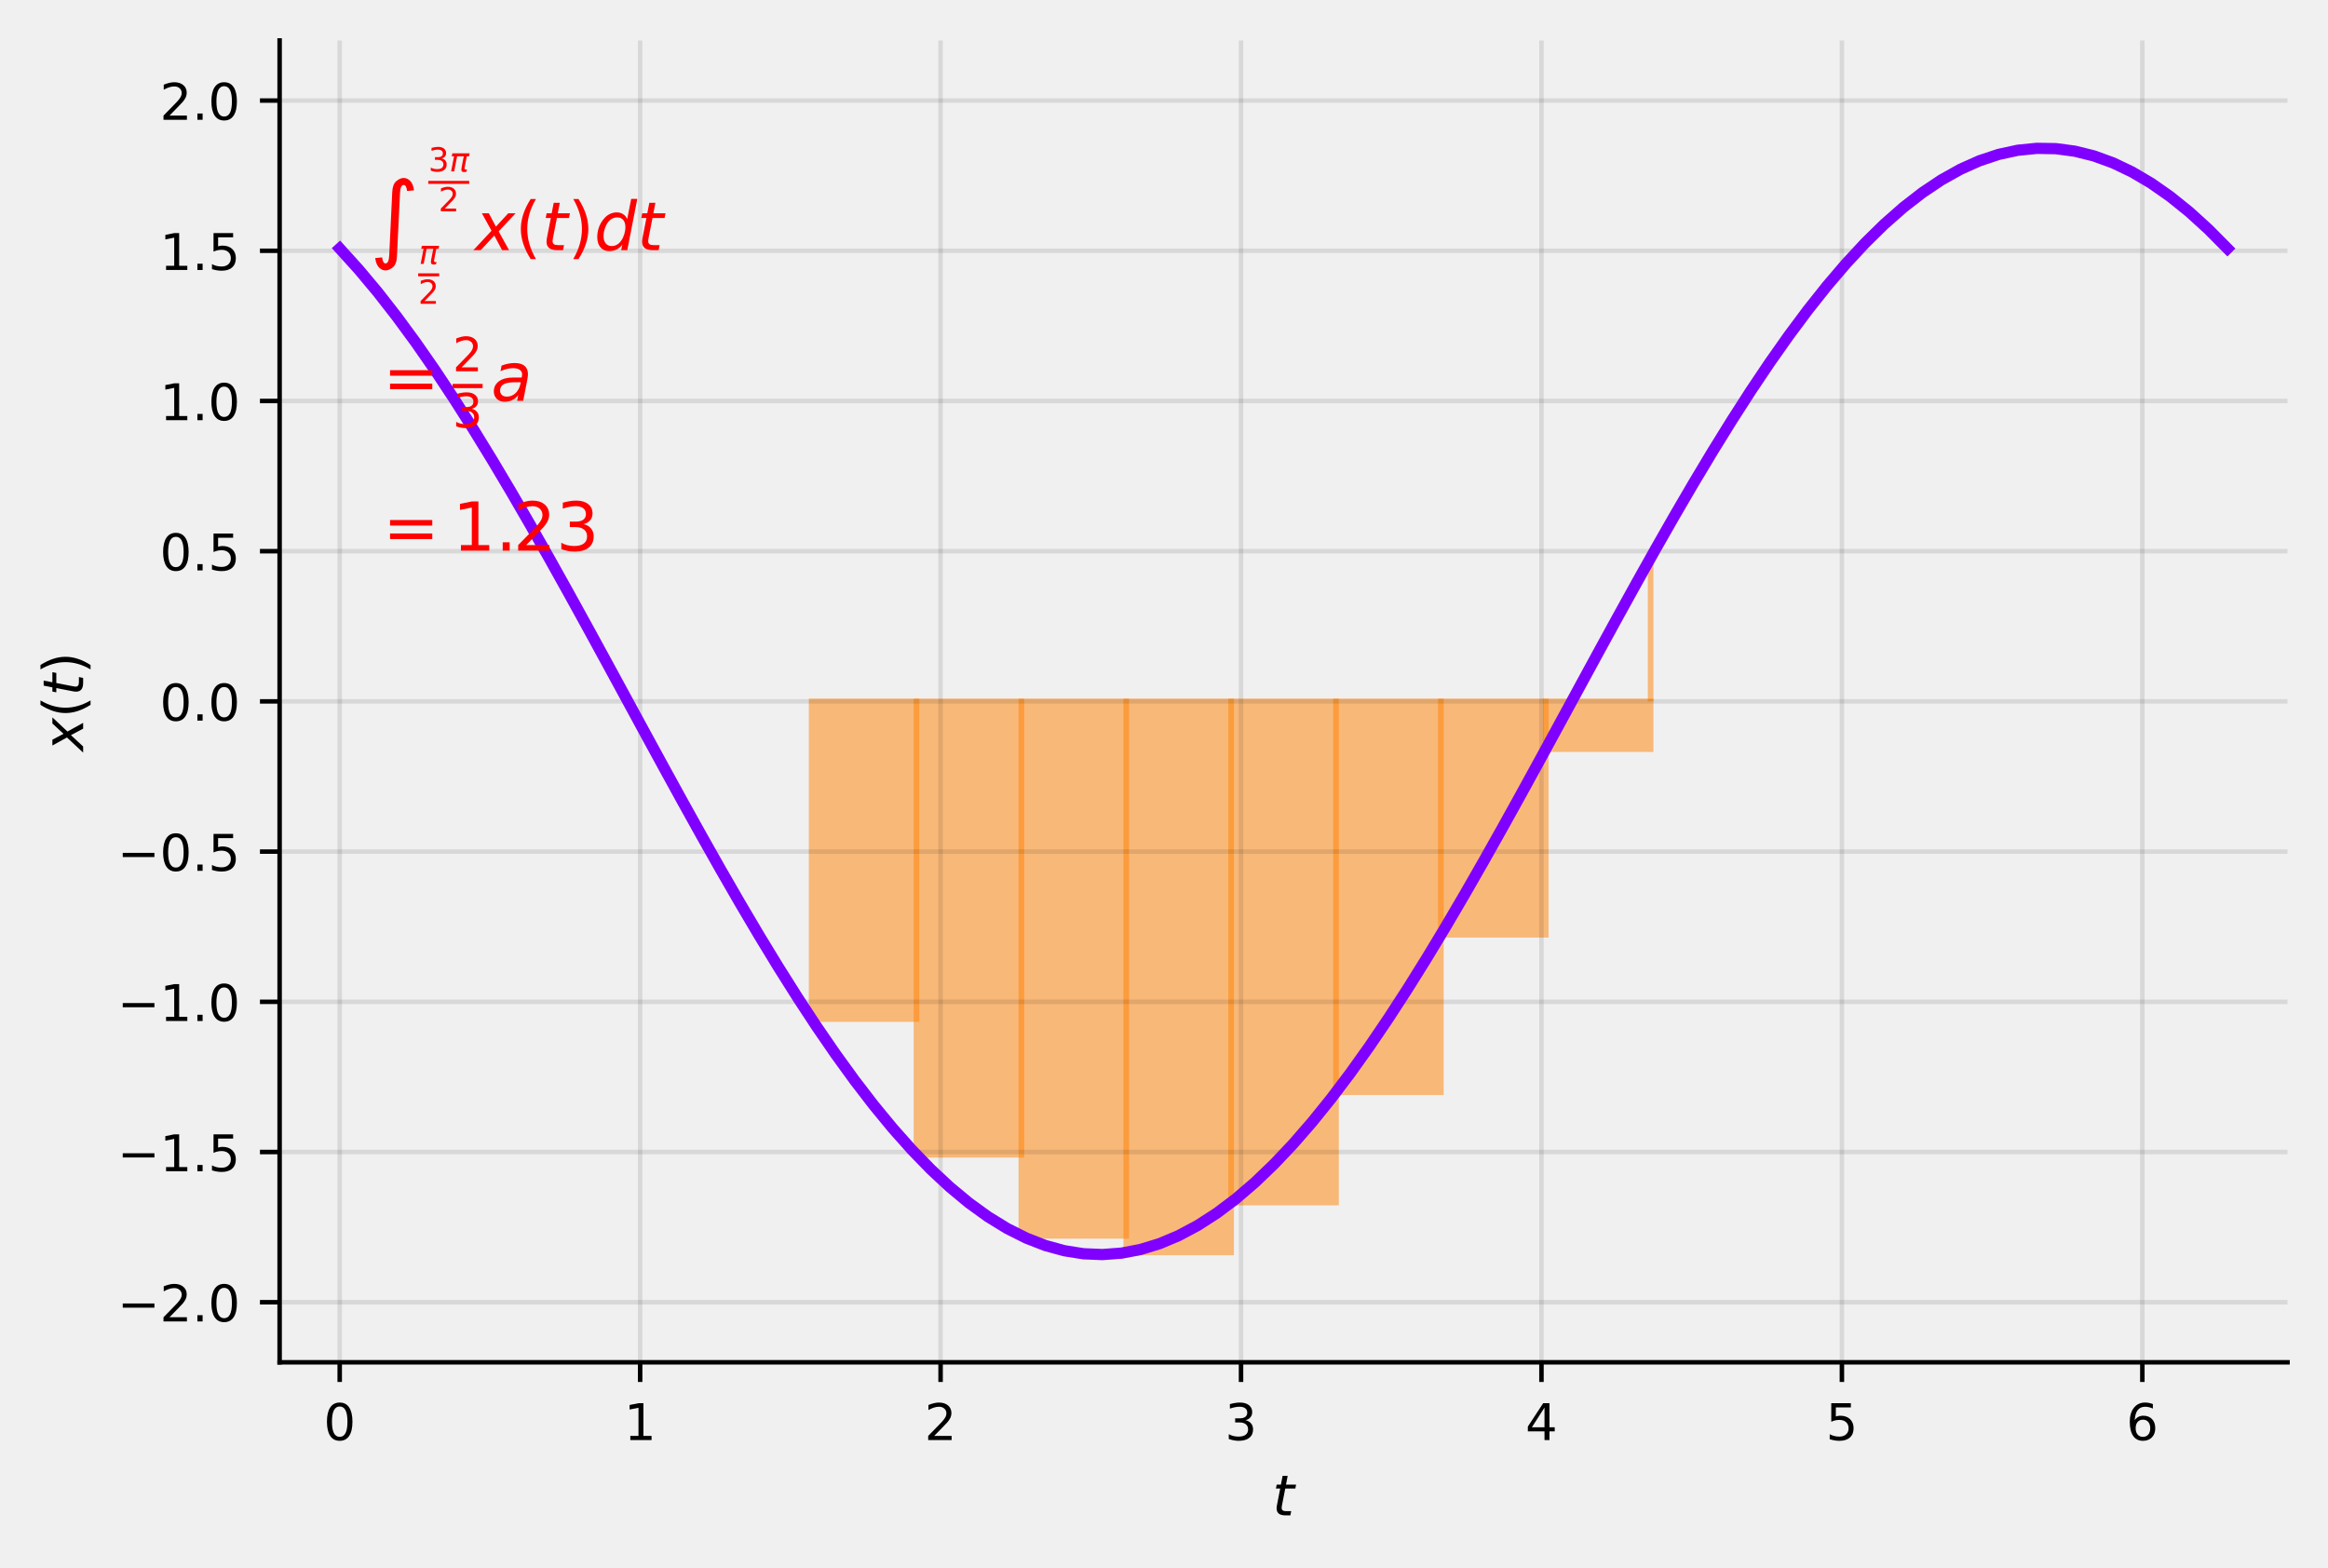
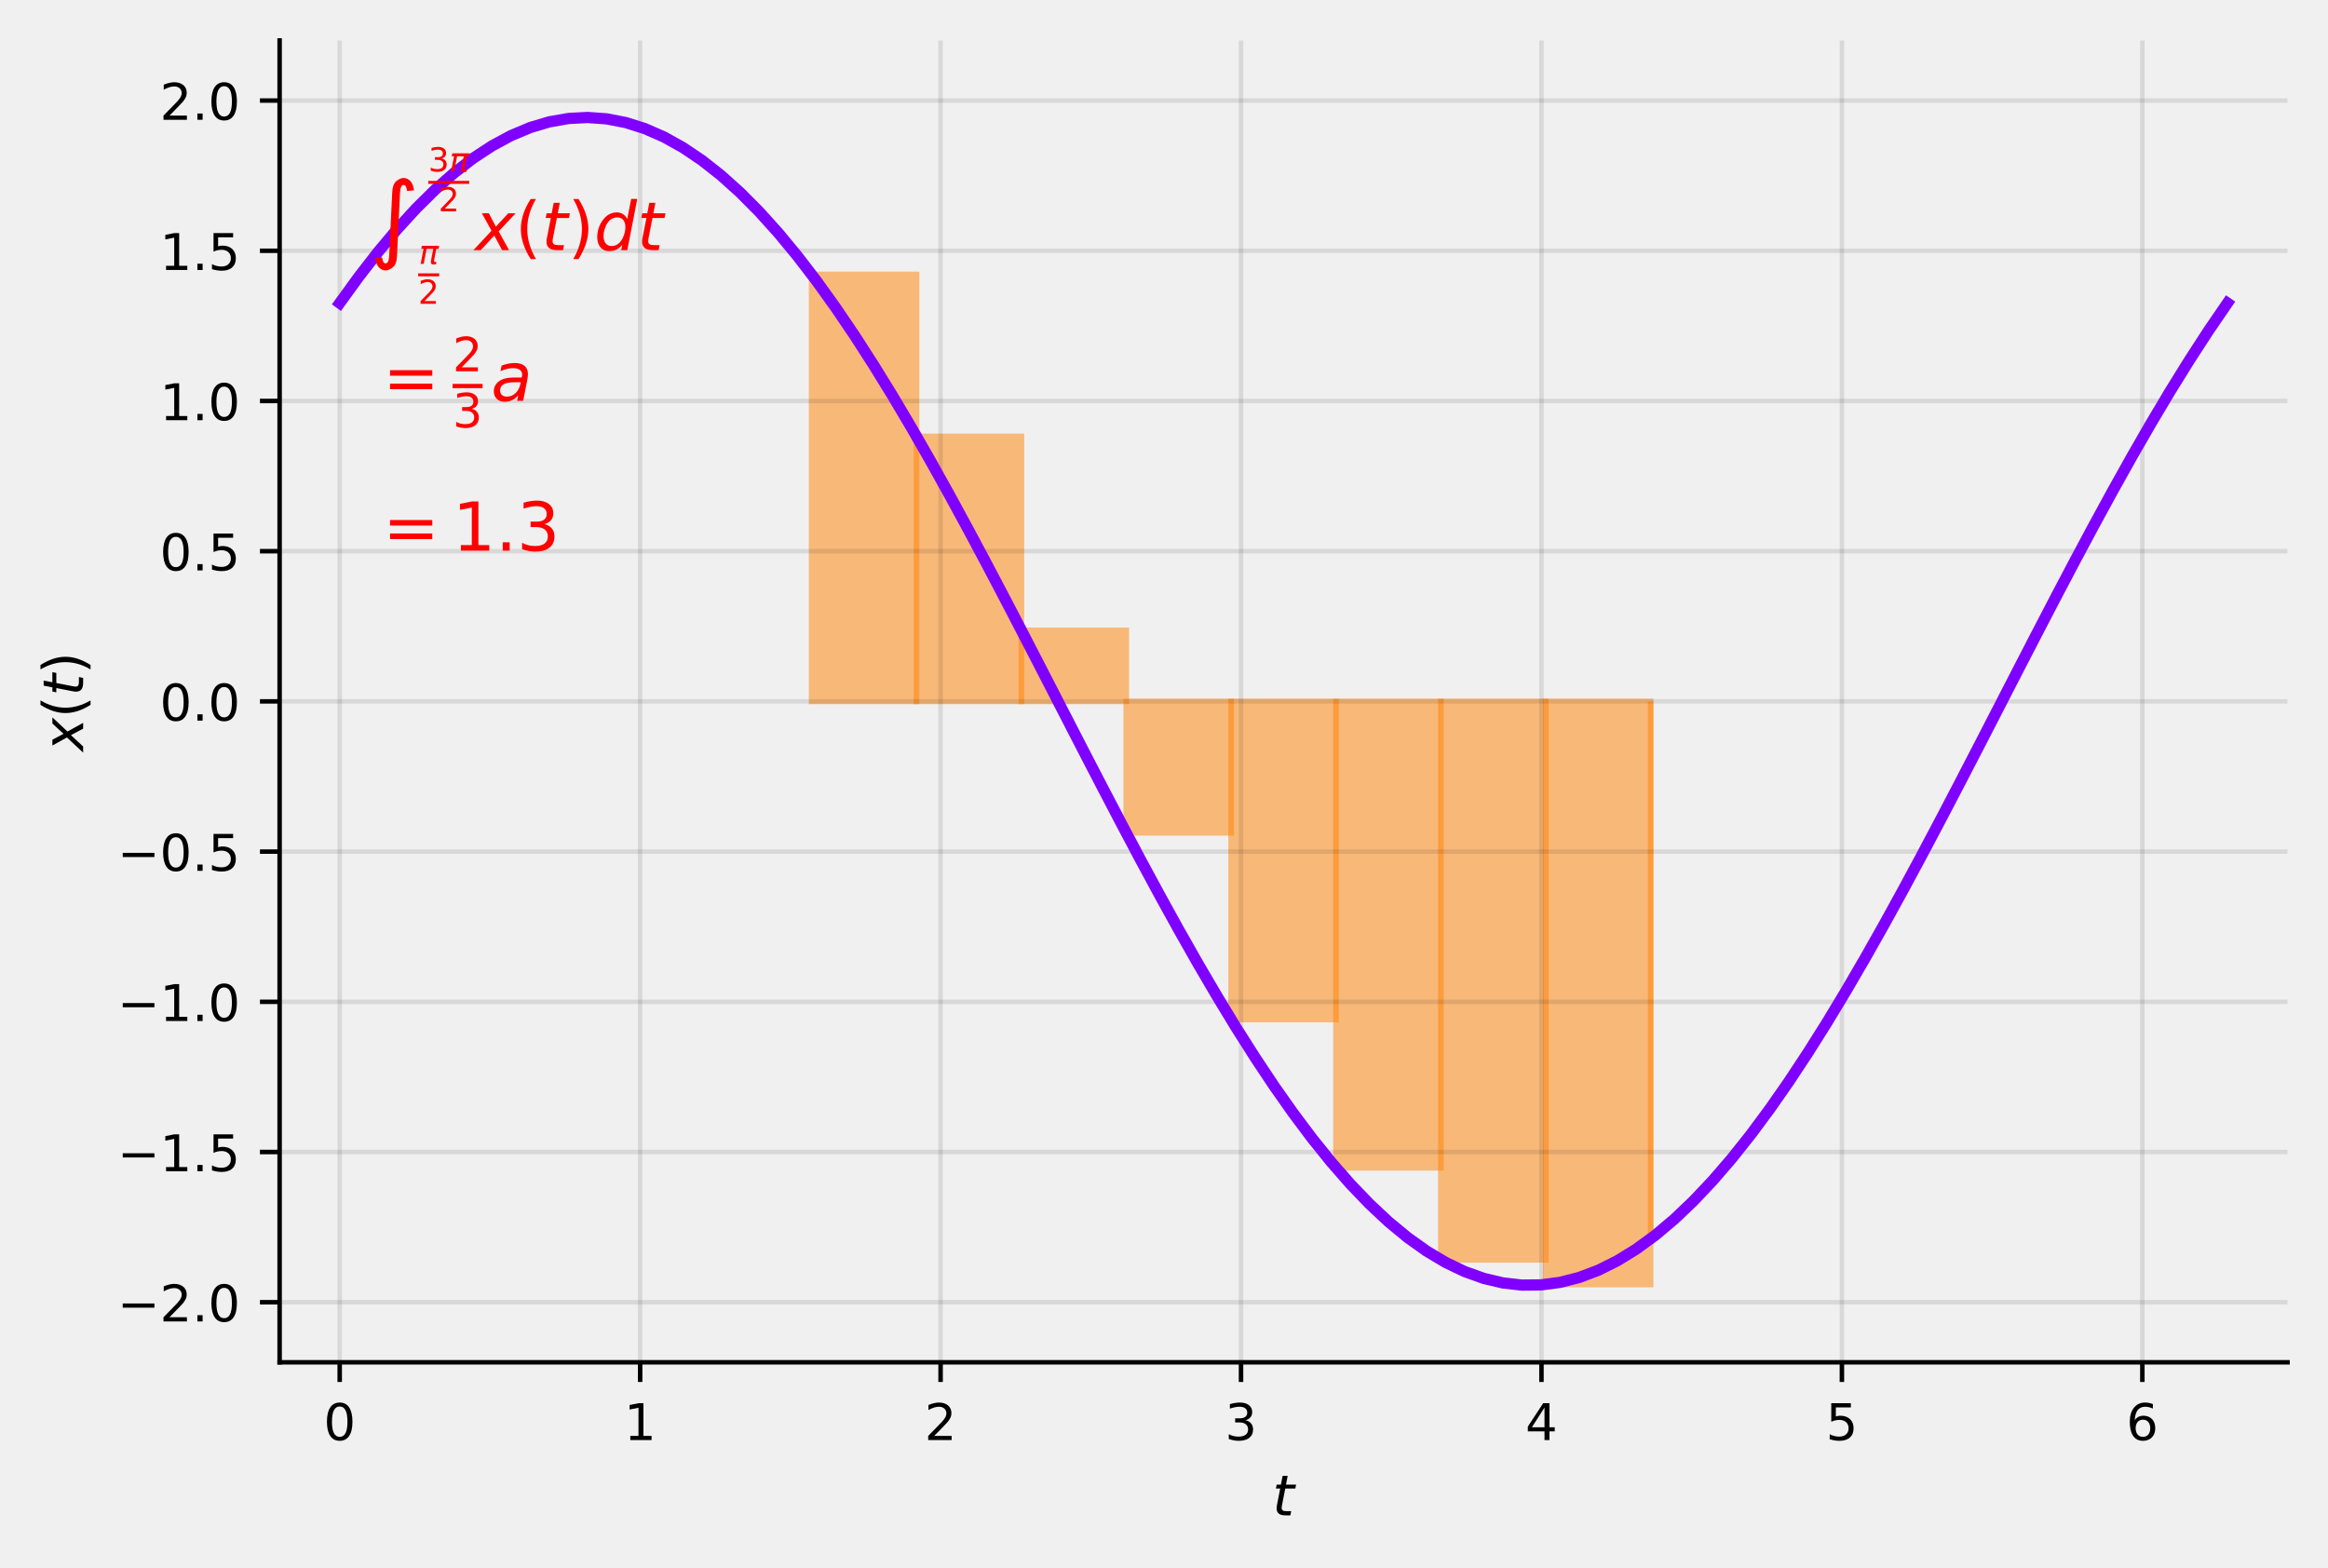
<svg xmlns="http://www.w3.org/2000/svg" xmlns:xlink="http://www.w3.org/1999/xlink" width="414.053pt" height="278.905pt" viewBox="0 0 414.053 278.905" version="1.1">
  <style>
            /* Light mode (default) */
            .c1 { fill: #d62728 !important; stroke: #d62728 !important; }
.c2 { fill: #2ca02c !important; stroke: #2ca02c !important; }
.c3 { fill: #1f77b4 !important; stroke: #1f77b4 !important; }
.c4 { fill: #9467bd !important; stroke: #9467bd !important; }
.c5 { fill: #8c564b !important; stroke: #8c564b !important; }
.c6 { fill: #e377c2 !important; stroke: #e377c2 !important; }
.c7 { fill: #7f7f7f !important; stroke: #7f7f7f !important; }
.c8 { fill: #bcbd22 !important; stroke: #bcbd22 !important; }

            /* Text and graphic elements */
            text, .text {
                fill: #000000 !important;
                stroke: none !important;
            }

            .axis line, .axis path, .tick line, .tick path, path.domain, line.grid {
                stroke: #000000 !important;
            }

            .legend text {
                fill: #000000 !important;
            }

            g.legend &gt; g:first-child &gt; path:first-child {
                fill: rgba(255, 255, 255, 0.8) !important;
                stroke: rgba(0, 0, 0, 0.1) !important;
            }

            [stroke="currentColor"], [stroke="black"] {
                stroke: #000000 !important;
            }

            /* Dark mode via media query */
            @media (prefers-color-scheme: dark) {
                /* Dark theme colors */
                .c1 { fill: #FF4A98 !important; stroke: #FF4A98 !important; }
                .c2 { fill: #0AFAFA !important; stroke: #0AFAFA !important; }
                .c3 { fill: #7F83FF !important; stroke: #7F83FF !important; }
                .c4 { fill: #B4A0FF !important; stroke: #B4A0FF !important; }
                .c5 { fill: #FFB86B !important; stroke: #FFB86B !important; }
                .c6 { fill: #FF79C6 !important; stroke: #FF79C6 !important; }
                .c7 { fill: #CCCCCC !important; stroke: #CCCCCC !important; }
                .c8 { fill: #E6DB74 !important; stroke: #E6DB74 !important; }

                /* Dark theme text and graphics */
                text, .text {
                    fill: #FFFFFF !important;
                    stroke: none !important;
                }

                .axis line, .axis path, .tick line, .tick path, path.domain, line.grid {
                    stroke: #FFFFFF !important;
                }

                .grid line {
                    stroke: rgba(255, 255, 255, 0.2) !important;
                }

                .legend text {
                    fill: #FFFFFF !important;
                }

                g.legend &gt; g:first-child &gt; path:first-child {
                    fill: rgba(26, 26, 26, 0.8) !important;
                    stroke: rgba(255, 255, 255, 0.1) !important;
                }

                [stroke="currentColor"], [stroke="black"] {
                    stroke: #FFFFFF !important;
                }
            }
        </style>
  <defs>
    <style type="text/css">*{stroke-linejoin: round; stroke-linecap: butt}</style>
  </defs>
  <g id="figure_1">
    <g class="patch">
      <path d="M 0 278.905  L 414.053 278.905  L 414.053 0  L 0 0  L 0 278.905  z " style="fill: none" />
    </g>
    <g id="axes_1">
      <g class="patch">
        <path d="M 49.733 242.317  L 406.853 242.317  L 406.853 7.2  L 49.733 7.2  L 49.733 242.317  z " style="fill: none" />
      </g>
      <g class="patch">
-         <path d="M 144.356 124.758  L 163.009 124.758  L 163.009 181.263  L 144.356 181.263  z " clip-path="url(#p586ff38460)" style="fill: #ff8000; opacity: 0.5; stroke: #ff8000; stroke-linejoin: miter" />
-       </g>
-       <g class="patch">
-         <path d="M 163.009 124.758  L 181.661 124.758  L 181.661 205.407  L 163.009 205.407  z " clip-path="url(#p586ff38460)" style="fill: #ff8000; opacity: 0.5; stroke: #ff8000; stroke-linejoin: miter" />
-       </g>
-       <g class="patch">
-         <path d="M 181.661 124.758  L 200.314 124.758  L 200.314 219.823  L 181.661 219.823  z " clip-path="url(#p586ff38460)" style="fill: #ff8000; opacity: 0.5; stroke: #ff8000; stroke-linejoin: miter" />
-       </g>
-       <g class="patch">
-         <path d="M 200.314 124.758  L 218.966 124.758  L 218.966 222.774  L 200.314 222.774  z " clip-path="url(#p586ff38460)" style="fill: #ff8000; opacity: 0.5; stroke: #ff8000; stroke-linejoin: miter" />
-       </g>
-       <g class="patch">
-         <path d="M 218.966 124.758  L 237.619 124.758  L 237.619 213.902  L 218.966 213.902  z " clip-path="url(#p586ff38460)" style="fill: #ff8000; opacity: 0.5; stroke: #ff8000; stroke-linejoin: miter" />
-       </g>
-       <g class="patch">
-         <path d="M 237.619 124.758  L 256.271 124.758  L 256.271 194.278  L 237.619 194.278  z " clip-path="url(#p586ff38460)" style="fill: #ff8000; opacity: 0.5; stroke: #ff8000; stroke-linejoin: miter" />
-       </g>
-       <g class="patch">
-         <path d="M 256.271 124.758  L 274.924 124.758  L 274.924 166.269  L 256.271 166.269  z " clip-path="url(#p586ff38460)" style="fill: #ff8000; opacity: 0.5; stroke: #ff8000; stroke-linejoin: miter" />
-       </g>
-       <g class="patch">
-         <path d="M 274.924 124.758  L 293.577 124.758  L 293.577 133.253  L 274.924 133.253  z " clip-path="url(#p586ff38460)" style="fill: #ff8000; opacity: 0.5; stroke: #ff8000; stroke-linejoin: miter" />
-       </g>
-       <g class="patch">
-         <path d="M 293.577 124.758  L 293.577 124.758  L 293.577 99.213  L 293.577 99.213  z " clip-path="url(#p586ff38460)" style="fill: #ff8000; opacity: 0.5; stroke: #ff8000; stroke-linejoin: miter" />
+         <path d="M 144.356 124.758  L 163.009 124.758  L 163.009 48.812  L 144.356 48.812  z " clip-path="url(#pfa8f7ab952)" style="fill: #ff8000; opacity: 0.5; stroke: #ff8000; stroke-linejoin: miter" />
+       </g>
+       <g class="patch">
+         <path d="M 163.009 124.758  L 181.661 124.758  L 181.661 77.624  L 163.009 77.624  z " clip-path="url(#pfa8f7ab952)" style="fill: #ff8000; opacity: 0.5; stroke: #ff8000; stroke-linejoin: miter" />
+       </g>
+       <g class="patch">
+         <path d="M 181.661 124.758  L 200.314 124.758  L 200.314 112.12  L 181.661 112.12  z " clip-path="url(#pfa8f7ab952)" style="fill: #ff8000; opacity: 0.5; stroke: #ff8000; stroke-linejoin: miter" />
+       </g>
+       <g class="patch">
+         <path d="M 200.314 124.758  L 218.966 124.758  L 218.966 148.141  L 200.314 148.141  z " clip-path="url(#pfa8f7ab952)" style="fill: #ff8000; opacity: 0.5; stroke: #ff8000; stroke-linejoin: miter" />
+       </g>
+       <g class="patch">
+         <path d="M 218.966 124.758  L 237.619 124.758  L 237.619 181.342  L 218.966 181.342  z " clip-path="url(#pfa8f7ab952)" style="fill: #ff8000; opacity: 0.5; stroke: #ff8000; stroke-linejoin: miter" />
+       </g>
+       <g class="patch">
+         <path d="M 237.619 124.758  L 256.271 124.758  L 256.271 207.717  L 237.619 207.717  z " clip-path="url(#pfa8f7ab952)" style="fill: #ff8000; opacity: 0.5; stroke: #ff8000; stroke-linejoin: miter" />
+       </g>
+       <g class="patch">
+         <path d="M 256.271 124.758  L 274.924 124.758  L 274.924 224.087  L 256.271 224.087  z " clip-path="url(#pfa8f7ab952)" style="fill: #ff8000; opacity: 0.5; stroke: #ff8000; stroke-linejoin: miter" />
+       </g>
+       <g class="patch">
+         <path d="M 274.924 124.758  L 293.577 124.758  L 293.577 228.476  L 274.924 228.476  z " clip-path="url(#pfa8f7ab952)" style="fill: #ff8000; opacity: 0.5; stroke: #ff8000; stroke-linejoin: miter" />
+       </g>
+       <g class="patch">
+         <path d="M 293.577 124.758  L 293.577 124.758  L 293.577 220.356  L 293.577 220.356  z " clip-path="url(#pfa8f7ab952)" style="fill: #ff8000; opacity: 0.5; stroke: #ff8000; stroke-linejoin: miter" />
      </g>
      <g class="axis">
        <g class="tick xtick">
          <g id="line2d_1">
-             <path d="M 60.42 242.317  L 60.42 7.2  " clip-path="url(#p586ff38460)" style="fill: none; stroke: #b0b0b0; stroke-opacity: 0.1; stroke-width: 0.8; stroke-linecap: square" />
+             <path d="M 60.42 242.317  L 60.42 7.2  " clip-path="url(#pfa8f7ab952)" style="fill: none; stroke: #b0b0b0; stroke-opacity: 0.1; stroke-width: 0.8; stroke-linecap: square" />
          </g>
          <g id="line2d_2">
            <defs>
-               <path id="m3ac1d36197" d="M 0 0  L 0 3.5  " style="stroke: currentColor; stroke-width: 0.8" />
+               <path id="m400965055c" d="M 0 0  L 0 3.5  " style="stroke: currentColor; stroke-width: 0.8" />
            </defs>
            <g>
-               <use xlink:href="#m3ac1d36197" x="60.42" y="242.317" style="stroke: currentColor; stroke-width: 0.8" />
+               <use xlink:href="#m400965055c" x="60.42" y="242.317" style="stroke: currentColor; stroke-width: 0.8" />
            </g>
          </g>
          <g id="text_1" class="text">
            <g transform="translate(57.55665 256.1552) scale(0.09 -0.09)">
              <defs>
                <path id="DejaVuSans-30" d="M 2034 4250  Q 1547 4250 1301 3770  Q 1056 3291 1056 2328  Q 1056 1369 1301 889  Q 1547 409 2034 409  Q 2525 409 2770 889  Q 3016 1369 3016 2328  Q 3016 3291 2770 3770  Q 2525 4250 2034 4250  z M 2034 4750  Q 2819 4750 3233 4129  Q 3647 3509 3647 2328  Q 3647 1150 3233 529  Q 2819 -91 2034 -91  Q 1250 -91 836 529  Q 422 1150 422 2328  Q 422 3509 836 4129  Q 1250 4750 2034 4750  z " transform="scale(0.015625)" />
              </defs>
              <use xlink:href="#DejaVuSans-30" />
            </g>
          </g>
        </g>
        <g class="tick xtick">
          <g id="line2d_3">
-             <path d="M 113.855 242.317  L 113.855 7.2  " clip-path="url(#p586ff38460)" style="fill: none; stroke: #b0b0b0; stroke-opacity: 0.1; stroke-width: 0.8; stroke-linecap: square" />
+             <path d="M 113.855 242.317  L 113.855 7.2  " clip-path="url(#pfa8f7ab952)" style="fill: none; stroke: #b0b0b0; stroke-opacity: 0.1; stroke-width: 0.8; stroke-linecap: square" />
          </g>
          <g id="line2d_4">
            <g>
-               <use xlink:href="#m3ac1d36197" x="113.855" y="242.317" style="stroke: currentColor; stroke-width: 0.8" />
+               <use xlink:href="#m400965055c" x="113.855" y="242.317" style="stroke: currentColor; stroke-width: 0.8" />
            </g>
          </g>
          <g id="text_2" class="text">
            <g transform="translate(110.9922 256.1552) scale(0.09 -0.09)">
              <defs>
                <path id="DejaVuSans-31" d="M 794 531  L 1825 531  L 1825 4091  L 703 3866  L 703 4441  L 1819 4666  L 2450 4666  L 2450 531  L 3481 531  L 3481 0  L 794 0  L 794 531  z " transform="scale(0.015625)" />
              </defs>
              <use xlink:href="#DejaVuSans-31" />
            </g>
          </g>
        </g>
        <g class="tick xtick">
          <g id="line2d_5">
-             <path d="M 167.291 242.317  L 167.291 7.2  " clip-path="url(#p586ff38460)" style="fill: none; stroke: #b0b0b0; stroke-opacity: 0.1; stroke-width: 0.8; stroke-linecap: square" />
+             <path d="M 167.291 242.317  L 167.291 7.2  " clip-path="url(#pfa8f7ab952)" style="fill: none; stroke: #b0b0b0; stroke-opacity: 0.1; stroke-width: 0.8; stroke-linecap: square" />
          </g>
          <g id="line2d_6">
            <g>
-               <use xlink:href="#m3ac1d36197" x="167.291" y="242.317" style="stroke: currentColor; stroke-width: 0.8" />
+               <use xlink:href="#m400965055c" x="167.291" y="242.317" style="stroke: currentColor; stroke-width: 0.8" />
            </g>
          </g>
          <g id="text_3" class="text">
            <g transform="translate(164.4278 256.1552) scale(0.09 -0.09)">
              <defs>
                <path id="DejaVuSans-32" d="M 1228 531  L 3431 531  L 3431 0  L 469 0  L 469 531  Q 828 903 1448 1529  Q 2069 2156 2228 2338  Q 2531 2678 2651 2914  Q 2772 3150 2772 3378  Q 2772 3750 2511 3984  Q 2250 4219 1831 4219  Q 1534 4219 1204 4116  Q 875 4013 500 3803  L 500 4441  Q 881 4594 1212 4672  Q 1544 4750 1819 4750  Q 2544 4750 2975 4387  Q 3406 4025 3406 3419  Q 3406 3131 3298 2873  Q 3191 2616 2906 2266  Q 2828 2175 2409 1742  Q 1991 1309 1228 531  z " transform="scale(0.015625)" />
              </defs>
              <use xlink:href="#DejaVuSans-32" />
            </g>
          </g>
        </g>
        <g class="tick xtick">
          <g id="line2d_7">
-             <path d="M 220.727 242.317  L 220.727 7.2  " clip-path="url(#p586ff38460)" style="fill: none; stroke: #b0b0b0; stroke-opacity: 0.1; stroke-width: 0.8; stroke-linecap: square" />
+             <path d="M 220.727 242.317  L 220.727 7.2  " clip-path="url(#pfa8f7ab952)" style="fill: none; stroke: #b0b0b0; stroke-opacity: 0.1; stroke-width: 0.8; stroke-linecap: square" />
          </g>
          <g id="line2d_8">
            <g>
-               <use xlink:href="#m3ac1d36197" x="220.727" y="242.317" style="stroke: currentColor; stroke-width: 0.8" />
+               <use xlink:href="#m400965055c" x="220.727" y="242.317" style="stroke: currentColor; stroke-width: 0.8" />
            </g>
          </g>
          <g id="text_4" class="text">
            <g transform="translate(217.8634 256.1552) scale(0.09 -0.09)">
              <defs>
                <path id="DejaVuSans-33" d="M 2597 2516  Q 3050 2419 3304 2112  Q 3559 1806 3559 1356  Q 3559 666 3084 287  Q 2609 -91 1734 -91  Q 1441 -91 1130 -33  Q 819 25 488 141  L 488 750  Q 750 597 1062 519  Q 1375 441 1716 441  Q 2309 441 2620 675  Q 2931 909 2931 1356  Q 2931 1769 2642 2001  Q 2353 2234 1838 2234  L 1294 2234  L 1294 2753  L 1863 2753  Q 2328 2753 2575 2939  Q 2822 3125 2822 3475  Q 2822 3834 2567 4026  Q 2313 4219 1838 4219  Q 1578 4219 1281 4162  Q 984 4106 628 3988  L 628 4550  Q 988 4650 1302 4700  Q 1616 4750 1894 4750  Q 2613 4750 3031 4423  Q 3450 4097 3450 3541  Q 3450 3153 3228 2886  Q 3006 2619 2597 2516  z " transform="scale(0.015625)" />
              </defs>
              <use xlink:href="#DejaVuSans-33" />
            </g>
          </g>
        </g>
        <g class="tick xtick">
          <g id="line2d_9">
-             <path d="M 274.162 242.317  L 274.162 7.2  " clip-path="url(#p586ff38460)" style="fill: none; stroke: #b0b0b0; stroke-opacity: 0.1; stroke-width: 0.8; stroke-linecap: square" />
+             <path d="M 274.162 242.317  L 274.162 7.2  " clip-path="url(#pfa8f7ab952)" style="fill: none; stroke: #b0b0b0; stroke-opacity: 0.1; stroke-width: 0.8; stroke-linecap: square" />
          </g>
          <g id="line2d_10">
            <g>
-               <use xlink:href="#m3ac1d36197" x="274.162" y="242.317" style="stroke: currentColor; stroke-width: 0.8" />
+               <use xlink:href="#m400965055c" x="274.162" y="242.317" style="stroke: currentColor; stroke-width: 0.8" />
            </g>
          </g>
          <g id="text_5" class="text">
            <g transform="translate(271.299 256.1552) scale(0.09 -0.09)">
              <defs>
                <path id="DejaVuSans-34" d="M 2419 4116  L 825 1625  L 2419 1625  L 2419 4116  z M 2253 4666  L 3047 4666  L 3047 1625  L 3713 1625  L 3713 1100  L 3047 1100  L 3047 0  L 2419 0  L 2419 1100  L 313 1100  L 313 1709  L 2253 4666  z " transform="scale(0.015625)" />
              </defs>
              <use xlink:href="#DejaVuSans-34" />
            </g>
          </g>
        </g>
        <g class="tick xtick">
          <g id="line2d_11">
-             <path d="M 327.598 242.317  L 327.598 7.2  " clip-path="url(#p586ff38460)" style="fill: none; stroke: #b0b0b0; stroke-opacity: 0.1; stroke-width: 0.8; stroke-linecap: square" />
+             <path d="M 327.598 242.317  L 327.598 7.2  " clip-path="url(#pfa8f7ab952)" style="fill: none; stroke: #b0b0b0; stroke-opacity: 0.1; stroke-width: 0.8; stroke-linecap: square" />
          </g>
          <g id="line2d_12">
            <g>
-               <use xlink:href="#m3ac1d36197" x="327.598" y="242.317" style="stroke: currentColor; stroke-width: 0.8" />
+               <use xlink:href="#m400965055c" x="327.598" y="242.317" style="stroke: currentColor; stroke-width: 0.8" />
            </g>
          </g>
          <g id="text_6" class="text">
            <g transform="translate(324.7346 256.1552) scale(0.09 -0.09)">
              <defs>
                <path id="DejaVuSans-35" d="M 691 4666  L 3169 4666  L 3169 4134  L 1269 4134  L 1269 2991  Q 1406 3038 1543 3061  Q 1681 3084 1819 3084  Q 2600 3084 3056 2656  Q 3513 2228 3513 1497  Q 3513 744 3044 326  Q 2575 -91 1722 -91  Q 1428 -91 1123 -41  Q 819 9 494 109  L 494 744  Q 775 591 1075 516  Q 1375 441 1709 441  Q 2250 441 2565 725  Q 2881 1009 2881 1497  Q 2881 1984 2565 2268  Q 2250 2553 1709 2553  Q 1456 2553 1204 2497  Q 953 2441 691 2322  L 691 4666  z " transform="scale(0.015625)" />
              </defs>
              <use xlink:href="#DejaVuSans-35" />
            </g>
          </g>
        </g>
        <g class="tick xtick">
          <g id="line2d_13">
-             <path d="M 381.033 242.317  L 381.033 7.2  " clip-path="url(#p586ff38460)" style="fill: none; stroke: #b0b0b0; stroke-opacity: 0.1; stroke-width: 0.8; stroke-linecap: square" />
+             <path d="M 381.033 242.317  L 381.033 7.2  " clip-path="url(#pfa8f7ab952)" style="fill: none; stroke: #b0b0b0; stroke-opacity: 0.1; stroke-width: 0.8; stroke-linecap: square" />
          </g>
          <g id="line2d_14">
            <g>
-               <use xlink:href="#m3ac1d36197" x="381.033" y="242.317" style="stroke: currentColor; stroke-width: 0.8" />
+               <use xlink:href="#m400965055c" x="381.033" y="242.317" style="stroke: currentColor; stroke-width: 0.8" />
            </g>
          </g>
          <g id="text_7" class="text">
            <g transform="translate(378.1702 256.1552) scale(0.09 -0.09)">
              <defs>
                <path id="DejaVuSans-36" d="M 2113 2584  Q 1688 2584 1439 2293  Q 1191 2003 1191 1497  Q 1191 994 1439 701  Q 1688 409 2113 409  Q 2538 409 2786 701  Q 3034 994 3034 1497  Q 3034 2003 2786 2293  Q 2538 2584 2113 2584  z M 3366 4563  L 3366 3988  Q 3128 4100 2886 4159  Q 2644 4219 2406 4219  Q 1781 4219 1451 3797  Q 1122 3375 1075 2522  Q 1259 2794 1537 2939  Q 1816 3084 2150 3084  Q 2853 3084 3261 2657  Q 3669 2231 3669 1497  Q 3669 778 3244 343  Q 2819 -91 2113 -91  Q 1303 -91 875 529  Q 447 1150 447 2328  Q 447 3434 972 4092  Q 1497 4750 2381 4750  Q 2619 4750 2861 4703  Q 3103 4656 3366 4563  z " transform="scale(0.015625)" />
              </defs>
              <use xlink:href="#DejaVuSans-36" />
            </g>
          </g>
        </g>
        <g id="text_8" class="text">
          <g transform="translate(226.2927 269.6254) scale(0.1 -0.1)">
            <defs>
              <path id="DejaVuSans-Oblique-74" d="M 2706 3500  L 2619 3053  L 1472 3053  L 1100 1153  Q 1081 1047 1072 975  Q 1063 903 1063 863  Q 1063 663 1183 572  Q 1303 481 1569 481  L 2150 481  L 2053 0  L 1503 0  Q 991 0 739 200  Q 488 400 488 806  Q 488 878 497 964  Q 506 1050 525 1153  L 897 3053  L 409 3053  L 500 3500  L 978 3500  L 1172 4494  L 1747 4494  L 1556 3500  L 2706 3500  z " transform="scale(0.015625)" />
            </defs>
            <use xlink:href="#DejaVuSans-Oblique-74" transform="translate(0 0.78125)" />
          </g>
        </g>
      </g>
      <g class="axis">
        <g class="tick ytick">
          <g id="line2d_15">
-             <path d="M 49.733 231.63  L 406.853 231.63  " clip-path="url(#p586ff38460)" style="fill: none; stroke: #b0b0b0; stroke-opacity: 0.1; stroke-width: 0.8; stroke-linecap: square" />
+             <path d="M 49.733 231.63  L 406.853 231.63  " clip-path="url(#pfa8f7ab952)" style="fill: none; stroke: #b0b0b0; stroke-opacity: 0.1; stroke-width: 0.8; stroke-linecap: square" />
          </g>
          <g id="line2d_16">
            <defs>
-               <path id="m514fbd9abc" d="M 0 0  L -3.5 0  " style="stroke: currentColor; stroke-width: 0.8" />
+               <path id="m7ddf2f0d44" d="M 0 0  L -3.5 0  " style="stroke: currentColor; stroke-width: 0.8" />
            </defs>
            <g>
-               <use xlink:href="#m514fbd9abc" x="49.733" y="231.63" style="stroke: currentColor; stroke-width: 0.8" />
+               <use xlink:href="#m7ddf2f0d44" x="49.733" y="231.63" style="stroke: currentColor; stroke-width: 0.8" />
            </g>
          </g>
          <g id="text_9" class="text">
            <g transform="translate(20.87813 235.0488) scale(0.09 -0.09)">
              <defs>
                <path id="DejaVuSans-2212" d="M 678 2272  L 4684 2272  L 4684 1741  L 678 1741  L 678 2272  z " transform="scale(0.015625)" />
                <path id="DejaVuSans-2e" d="M 684 794  L 1344 794  L 1344 0  L 684 0  L 684 794  z " transform="scale(0.015625)" />
              </defs>
              <use xlink:href="#DejaVuSans-2212" />
              <use xlink:href="#DejaVuSans-32" transform="translate(83.78906 0)" />
              <use xlink:href="#DejaVuSans-2e" transform="translate(147.4121 0)" />
              <use xlink:href="#DejaVuSans-30" transform="translate(179.1992 0)" />
            </g>
          </g>
        </g>
        <g class="tick ytick">
          <g id="line2d_17">
-             <path d="M 49.733 204.912  L 406.853 204.912  " clip-path="url(#p586ff38460)" style="fill: none; stroke: #b0b0b0; stroke-opacity: 0.1; stroke-width: 0.8; stroke-linecap: square" />
+             <path d="M 49.733 204.912  L 406.853 204.912  " clip-path="url(#pfa8f7ab952)" style="fill: none; stroke: #b0b0b0; stroke-opacity: 0.1; stroke-width: 0.8; stroke-linecap: square" />
          </g>
          <g id="line2d_18">
            <g>
-               <use xlink:href="#m514fbd9abc" x="49.733" y="204.912" style="stroke: currentColor; stroke-width: 0.8" />
+               <use xlink:href="#m7ddf2f0d44" x="49.733" y="204.912" style="stroke: currentColor; stroke-width: 0.8" />
            </g>
          </g>
          <g id="text_10" class="text">
            <g transform="translate(20.87813 208.331) scale(0.09 -0.09)">
              <use xlink:href="#DejaVuSans-2212" />
              <use xlink:href="#DejaVuSans-31" transform="translate(83.78906 0)" />
              <use xlink:href="#DejaVuSans-2e" transform="translate(147.4121 0)" />
              <use xlink:href="#DejaVuSans-35" transform="translate(179.1992 0)" />
            </g>
          </g>
        </g>
        <g class="tick ytick">
          <g id="line2d_19">
-             <path d="M 49.733 178.194  L 406.853 178.194  " clip-path="url(#p586ff38460)" style="fill: none; stroke: #b0b0b0; stroke-opacity: 0.1; stroke-width: 0.8; stroke-linecap: square" />
+             <path d="M 49.733 178.194  L 406.853 178.194  " clip-path="url(#pfa8f7ab952)" style="fill: none; stroke: #b0b0b0; stroke-opacity: 0.1; stroke-width: 0.8; stroke-linecap: square" />
          </g>
          <g id="line2d_20">
            <g>
-               <use xlink:href="#m514fbd9abc" x="49.733" y="178.194" style="stroke: currentColor; stroke-width: 0.8" />
+               <use xlink:href="#m7ddf2f0d44" x="49.733" y="178.194" style="stroke: currentColor; stroke-width: 0.8" />
            </g>
          </g>
          <g id="text_11" class="text">
            <g transform="translate(20.87813 181.6132) scale(0.09 -0.09)">
              <use xlink:href="#DejaVuSans-2212" />
              <use xlink:href="#DejaVuSans-31" transform="translate(83.78906 0)" />
              <use xlink:href="#DejaVuSans-2e" transform="translate(147.4121 0)" />
              <use xlink:href="#DejaVuSans-30" transform="translate(179.1992 0)" />
            </g>
          </g>
        </g>
        <g class="tick ytick">
          <g id="line2d_21">
-             <path d="M 49.733 151.476  L 406.853 151.476  " clip-path="url(#p586ff38460)" style="fill: none; stroke: #b0b0b0; stroke-opacity: 0.1; stroke-width: 0.8; stroke-linecap: square" />
+             <path d="M 49.733 151.476  L 406.853 151.476  " clip-path="url(#pfa8f7ab952)" style="fill: none; stroke: #b0b0b0; stroke-opacity: 0.1; stroke-width: 0.8; stroke-linecap: square" />
          </g>
          <g id="line2d_22">
            <g>
-               <use xlink:href="#m514fbd9abc" x="49.733" y="151.476" style="stroke: currentColor; stroke-width: 0.8" />
+               <use xlink:href="#m7ddf2f0d44" x="49.733" y="151.476" style="stroke: currentColor; stroke-width: 0.8" />
            </g>
          </g>
          <g id="text_12" class="text">
            <g transform="translate(20.87813 154.8954) scale(0.09 -0.09)">
              <use xlink:href="#DejaVuSans-2212" />
              <use xlink:href="#DejaVuSans-30" transform="translate(83.78906 0)" />
              <use xlink:href="#DejaVuSans-2e" transform="translate(147.4121 0)" />
              <use xlink:href="#DejaVuSans-35" transform="translate(179.1992 0)" />
            </g>
          </g>
        </g>
        <g class="tick ytick">
          <g id="line2d_23">
-             <path d="M 49.733 124.758  L 406.853 124.758  " clip-path="url(#p586ff38460)" style="fill: none; stroke: #b0b0b0; stroke-opacity: 0.1; stroke-width: 0.8; stroke-linecap: square" />
+             <path d="M 49.733 124.758  L 406.853 124.758  " clip-path="url(#pfa8f7ab952)" style="fill: none; stroke: #b0b0b0; stroke-opacity: 0.1; stroke-width: 0.8; stroke-linecap: square" />
          </g>
          <g id="line2d_24">
            <g>
-               <use xlink:href="#m514fbd9abc" x="49.733" y="124.758" style="stroke: currentColor; stroke-width: 0.8" />
+               <use xlink:href="#m7ddf2f0d44" x="49.733" y="124.758" style="stroke: currentColor; stroke-width: 0.8" />
            </g>
          </g>
          <g id="text_13" class="text">
            <g transform="translate(28.41984 128.1776) scale(0.09 -0.09)">
              <use xlink:href="#DejaVuSans-30" />
              <use xlink:href="#DejaVuSans-2e" transform="translate(63.62305 0)" />
              <use xlink:href="#DejaVuSans-30" transform="translate(95.41016 0)" />
            </g>
          </g>
        </g>
        <g class="tick ytick">
          <g id="line2d_25">
-             <path d="M 49.733 98.041  L 406.853 98.041  " clip-path="url(#p586ff38460)" style="fill: none; stroke: #b0b0b0; stroke-opacity: 0.1; stroke-width: 0.8; stroke-linecap: square" />
+             <path d="M 49.733 98.041  L 406.853 98.041  " clip-path="url(#pfa8f7ab952)" style="fill: none; stroke: #b0b0b0; stroke-opacity: 0.1; stroke-width: 0.8; stroke-linecap: square" />
          </g>
          <g id="line2d_26">
            <g>
-               <use xlink:href="#m514fbd9abc" x="49.733" y="98.041" style="stroke: currentColor; stroke-width: 0.8" />
+               <use xlink:href="#m7ddf2f0d44" x="49.733" y="98.041" style="stroke: currentColor; stroke-width: 0.8" />
            </g>
          </g>
          <g id="text_14" class="text">
            <g transform="translate(28.41984 101.4598) scale(0.09 -0.09)">
              <use xlink:href="#DejaVuSans-30" />
              <use xlink:href="#DejaVuSans-2e" transform="translate(63.62305 0)" />
              <use xlink:href="#DejaVuSans-35" transform="translate(95.41016 0)" />
            </g>
          </g>
        </g>
        <g class="tick ytick">
          <g id="line2d_27">
-             <path d="M 49.733 71.323  L 406.853 71.323  " clip-path="url(#p586ff38460)" style="fill: none; stroke: #b0b0b0; stroke-opacity: 0.1; stroke-width: 0.8; stroke-linecap: square" />
+             <path d="M 49.733 71.323  L 406.853 71.323  " clip-path="url(#pfa8f7ab952)" style="fill: none; stroke: #b0b0b0; stroke-opacity: 0.1; stroke-width: 0.8; stroke-linecap: square" />
          </g>
          <g id="line2d_28">
            <g>
-               <use xlink:href="#m514fbd9abc" x="49.733" y="71.323" style="stroke: currentColor; stroke-width: 0.8" />
+               <use xlink:href="#m7ddf2f0d44" x="49.733" y="71.323" style="stroke: currentColor; stroke-width: 0.8" />
            </g>
          </g>
          <g id="text_15" class="text">
            <g transform="translate(28.41984 74.74201) scale(0.09 -0.09)">
              <use xlink:href="#DejaVuSans-31" />
              <use xlink:href="#DejaVuSans-2e" transform="translate(63.62305 0)" />
              <use xlink:href="#DejaVuSans-30" transform="translate(95.41016 0)" />
            </g>
          </g>
        </g>
        <g class="tick ytick">
          <g id="line2d_29">
-             <path d="M 49.733 44.605  L 406.853 44.605  " clip-path="url(#p586ff38460)" style="fill: none; stroke: #b0b0b0; stroke-opacity: 0.1; stroke-width: 0.8; stroke-linecap: square" />
+             <path d="M 49.733 44.605  L 406.853 44.605  " clip-path="url(#pfa8f7ab952)" style="fill: none; stroke: #b0b0b0; stroke-opacity: 0.1; stroke-width: 0.8; stroke-linecap: square" />
          </g>
          <g id="line2d_30">
            <g>
-               <use xlink:href="#m514fbd9abc" x="49.733" y="44.605" style="stroke: currentColor; stroke-width: 0.8" />
+               <use xlink:href="#m7ddf2f0d44" x="49.733" y="44.605" style="stroke: currentColor; stroke-width: 0.8" />
            </g>
          </g>
          <g id="text_16" class="text">
            <g transform="translate(28.41984 48.02421) scale(0.09 -0.09)">
              <use xlink:href="#DejaVuSans-31" />
              <use xlink:href="#DejaVuSans-2e" transform="translate(63.62305 0)" />
              <use xlink:href="#DejaVuSans-35" transform="translate(95.41016 0)" />
            </g>
          </g>
        </g>
        <g class="tick ytick">
          <g id="line2d_31">
-             <path d="M 49.733 17.887  L 406.853 17.887  " clip-path="url(#p586ff38460)" style="fill: none; stroke: #b0b0b0; stroke-opacity: 0.1; stroke-width: 0.8; stroke-linecap: square" />
+             <path d="M 49.733 17.887  L 406.853 17.887  " clip-path="url(#pfa8f7ab952)" style="fill: none; stroke: #b0b0b0; stroke-opacity: 0.1; stroke-width: 0.8; stroke-linecap: square" />
          </g>
          <g id="line2d_32">
            <g>
-               <use xlink:href="#m514fbd9abc" x="49.733" y="17.887" style="stroke: currentColor; stroke-width: 0.8" />
+               <use xlink:href="#m7ddf2f0d44" x="49.733" y="17.887" style="stroke: currentColor; stroke-width: 0.8" />
            </g>
          </g>
          <g id="text_17" class="text">
            <g transform="translate(28.41984 21.30642) scale(0.09 -0.09)">
              <use xlink:href="#DejaVuSans-32" />
              <use xlink:href="#DejaVuSans-2e" transform="translate(63.62305 0)" />
              <use xlink:href="#DejaVuSans-30" transform="translate(95.41016 0)" />
            </g>
          </g>
        </g>
        <g id="text_18" class="text">
          <g transform="translate(14.79844 133.6083) rotate(-90) scale(0.1 -0.1)">
            <defs>
              <path id="DejaVuSans-Oblique-78" d="M 3841 3500  L 2234 1784  L 3219 0  L 2559 0  L 1819 1388  L 531 0  L -166 0  L 1556 1844  L 641 3500  L 1300 3500  L 1972 2234  L 3144 3500  L 3841 3500  z " transform="scale(0.015625)" />
              <path id="DejaVuSans-28" d="M 1984 4856  Q 1566 4138 1362 3434  Q 1159 2731 1159 2009  Q 1159 1288 1364 580  Q 1569 -128 1984 -844  L 1484 -844  Q 1016 -109 783 600  Q 550 1309 550 2009  Q 550 2706 781 3412  Q 1013 4119 1484 4856  L 1984 4856  z " transform="scale(0.015625)" />
              <path id="DejaVuSans-29" d="M 513 4856  L 1013 4856  Q 1481 4119 1714 3412  Q 1947 2706 1947 2009  Q 1947 1309 1714 600  Q 1481 -109 1013 -844  L 513 -844  Q 928 -128 1133 580  Q 1338 1288 1338 2009  Q 1338 2731 1133 3434  Q 928 4138 513 4856  z " transform="scale(0.015625)" />
            </defs>
            <use xlink:href="#DejaVuSans-Oblique-78" transform="translate(0 0.125)" />
            <use xlink:href="#DejaVuSans-28" transform="translate(59.17969 0.125)" />
            <use xlink:href="#DejaVuSans-Oblique-74" transform="translate(98.19336 0.125)" />
            <use xlink:href="#DejaVuSans-29" transform="translate(137.4023 0.125)" />
          </g>
        </g>
      </g>
      <g id="line2d_33">
-         <path d="M 60.42 44.203  L 63.811 47.949  L 67.203 52.004  L 70.594 56.352  L 73.985 60.976  L 77.377 65.856  L 80.768 70.974  L 84.159 76.308  L 87.551 81.837  L 90.942 87.539  L 94.333 93.391  L 97.725 99.37  L 101.116 105.45  L 104.508 111.608  L 107.899 117.82  L 111.29 124.059  L 114.682 130.301  L 118.073 136.52  L 121.464 142.693  L 124.856 148.793  L 128.247 154.796  L 131.639 160.678  L 135.03 166.416  L 138.421 171.986  L 141.813 177.366  L 145.204 182.534  L 148.595 187.469  L 151.987 192.152  L 155.378 196.563  L 158.77 200.686  L 162.161 204.502  L 165.552 207.998  L 168.944 211.158  L 172.335 213.97  L 175.726 216.424  L 179.118 218.508  L 182.509 220.214  L 185.901 221.536  L 189.292 222.469  L 192.683 223.008  L 196.075 223.152  L 199.466 222.899  L 202.857 222.251  L 206.249 221.21  L 209.64 219.781  L 213.031 217.97  L 216.423 215.783  L 219.814 213.23  L 223.206 210.32  L 226.597 207.066  L 229.988 203.481  L 233.38 199.578  L 236.771 195.374  L 240.162 190.886  L 243.554 186.132  L 246.945 181.13  L 250.337 175.902  L 253.728 170.467  L 257.119 164.849  L 260.511 159.069  L 263.902 153.151  L 267.293 147.118  L 270.685 140.996  L 274.076 134.808  L 277.468 128.579  L 280.859 122.336  L 284.25 116.102  L 287.642 109.903  L 291.033 103.763  L 294.424 97.709  L 297.816 91.763  L 301.207 85.95  L 304.599 80.293  L 307.99 74.816  L 311.381 69.539  L 314.773 64.485  L 318.164 59.673  L 321.555 55.124  L 324.947 50.855  L 328.338 46.883  L 331.729 43.226  L 335.121 39.896  L 338.512 36.908  L 341.904 34.274  L 345.295 32.004  L 348.686 30.108  L 352.078 28.593  L 355.469 27.465  L 358.86 26.729  L 362.252 26.387  L 365.643 26.442  L 369.035 26.893  L 372.426 27.737  L 375.817 28.972  L 379.209 30.593  L 382.6 32.594  L 385.991 34.965  L 389.383 37.698  L 392.774 40.781  L 396.166 44.203  " clip-path="url(#p586ff38460)" style="fill: none; stroke: #8000ff; stroke-width: 2; stroke-linecap: square" />
+         <path d="M 60.42 53.911  L 63.811 49.237  L 67.203 44.866  L 70.594 40.818  L 73.985 37.108  L 77.377 33.75  L 80.768 30.759  L 84.159 28.147  L 87.551 25.923  L 90.942 24.098  L 94.333 22.678  L 97.725 21.669  L 101.116 21.075  L 104.508 20.898  L 107.899 21.14  L 111.29 21.799  L 114.682 22.872  L 118.073 24.356  L 121.464 26.244  L 124.856 28.529  L 128.247 31.201  L 131.639 34.25  L 135.03 37.663  L 138.421 41.427  L 141.813 45.527  L 145.204 49.946  L 148.595 54.666  L 151.987 59.668  L 155.378 64.932  L 158.77 70.437  L 162.161 76.161  L 165.552 82.081  L 168.944 88.172  L 172.335 94.411  L 175.726 100.772  L 179.118 107.229  L 182.509 113.757  L 185.901 120.33  L 189.292 126.92  L 192.683 133.502  L 196.075 140.048  L 199.466 146.533  L 202.857 152.93  L 206.249 159.213  L 209.64 165.358  L 213.031 171.34  L 216.423 177.133  L 219.814 182.716  L 223.206 188.066  L 226.597 193.161  L 229.988 197.98  L 233.38 202.504  L 236.771 206.716  L 240.162 210.597  L 243.554 214.133  L 246.945 217.308  L 250.337 220.112  L 253.728 222.531  L 257.119 224.556  L 260.511 226.18  L 263.902 227.395  L 267.293 228.197  L 270.685 228.583  L 274.076 228.55  L 277.468 228.099  L 280.859 227.233  L 284.25 225.953  L 287.642 224.267  L 291.033 222.179  L 294.424 219.699  L 297.816 216.837  L 301.207 213.605  L 304.599 210.014  L 307.99 206.08  L 311.381 201.819  L 314.773 197.247  L 318.164 192.384  L 321.555 187.248  L 324.947 181.861  L 328.338 176.243  L 331.729 170.419  L 335.121 164.41  L 338.512 158.242  L 341.904 151.939  L 345.295 145.527  L 348.686 139.03  L 352.078 132.477  L 355.469 125.892  L 358.86 119.303  L 362.252 112.736  L 365.643 106.217  L 369.035 99.773  L 372.426 93.429  L 375.817 87.212  L 379.209 81.146  L 382.6 75.255  L 385.991 69.564  L 389.383 64.095  L 392.774 58.87  L 396.166 53.911  " clip-path="url(#pfa8f7ab952)" style="fill: none; stroke: #8000ff; stroke-width: 2; stroke-linecap: square" />
      </g>
      <g class="patch">
        <path d="M 49.733 242.317  L 49.733 7.2  " style="fill: none; stroke: currentColor; stroke-width: 0.8; stroke-linejoin: miter; stroke-linecap: square" />
      </g>
      <g class="patch">
        <path d="M 49.733 242.317  L 406.853 242.317  " style="fill: none; stroke: currentColor; stroke-width: 0.8; stroke-linejoin: miter; stroke-linecap: square" />
      </g>
      <g id="text_19" class="text">
        <g style="fill: #ff0001" transform="translate(65.76333 44.60492) scale(0.12 -0.12)">
          <defs>
            <path id="DejaVuSansDisplay-222b" d="M 2134 5525  Q 2172 6263 2528 6556  Q 2884 6850 3218 6850  Q 3553 6850 3833 6575  Q 4113 6300 4200 5678  L 3544 5613  Q 3469 6188 3219 6188  Q 2906 6188 2869 5413  L 2581 -597  Q 2547 -1334 2187 -1628  Q 1828 -1922 1497 -1922  Q 1163 -1922 883 -1647  Q 603 -1372 516 -750  L 1172 -684  Q 1247 -1259 1497 -1259  Q 1809 -1259 1847 -488  L 2134 5525  z " transform="scale(0.015625)" />
            <path id="DejaVuSans-Oblique-3c0" d="M 584 3500  L 3938 3500  L 3825 2925  L 3384 2925  L 2966 775  Q 2922 550 2981 450  Q 3038 353 3209 353  Q 3256 353 3325 363  Q 3397 369 3419 372  L 3338 -44  Q 3222 -84 3103 -103  Q 2981 -122 2866 -122  Q 2491 -122 2388 81  Q 2284 288 2391 838  L 2797 2925  L 1506 2925  L 938 0  L 350 0  L 919 2925  L 472 2925  L 584 3500  z " transform="scale(0.015625)" />
            <path id="DejaVuSans-Oblique-64" d="M 2675 525  Q 2444 222 2128 65  Q 1813 -91 1428 -91  Q 903 -91 598 267  Q 294 625 294 1247  Q 294 1766 478 2236  Q 663 2706 1013 3078  Q 1244 3325 1534 3454  Q 1825 3584 2144 3584  Q 2481 3584 2739 3421  Q 2997 3259 3138 2956  L 3513 4863  L 4091 4863  L 3144 0  L 2566 0  L 2675 525  z M 891 1350  Q 891 897 1095 644  Q 1300 391 1663 391  Q 1931 391 2161 520  Q 2391 650 2566 903  Q 2750 1166 2856 1509  Q 2963 1853 2963 2188  Q 2963 2622 2758 2865  Q 2553 3109 2194 3109  Q 1922 3109 1687 2981  Q 1453 2853 1288 2613  Q 1106 2353 998 2009  Q 891 1666 891 1350  z " transform="scale(0.015625)" />
          </defs>
          <use xlink:href="#DejaVuSansDisplay-222b" transform="translate(0 0.884688)" />
          <use xlink:href="#DejaVuSans-33" transform="translate(86.74414 117.6328) scale(0.49)" />
          <use xlink:href="#DejaVuSans-Oblique-3c0" transform="translate(117.9194 117.6328) scale(0.49)" />
          <use xlink:href="#DejaVuSans-32" transform="translate(101.7441 58.45656) scale(0.49)" />
          <use xlink:href="#DejaVuSans-Oblique-3c0" transform="translate(72.75977 -19.42969) scale(0.49)" />
          <use xlink:href="#DejaVuSans-32" transform="translate(71.75977 -78.60594) scale(0.49)" />
          <use xlink:href="#DejaVuSans-Oblique-78" transform="translate(156.1699 0.884688)" />
          <use xlink:href="#DejaVuSans-28" transform="translate(215.3496 0.884688)" />
          <use xlink:href="#DejaVuSans-Oblique-74" transform="translate(254.3633 0.884688)" />
          <use xlink:href="#DejaVuSans-29" transform="translate(293.5723 0.884688)" />
          <use xlink:href="#DejaVuSans-Oblique-64" transform="translate(332.5859 0.884688)" />
          <use xlink:href="#DejaVuSans-Oblique-74" transform="translate(396.0625 0.884688)" />
          <path d="M 86.744 99.199  L 86.744 103.574  L 147.42 103.574  L 147.42 99.199  L 86.744 99.199  z " />
          <path d="M 71.76 -37.864  L 71.76 -33.489  L 102.935 -33.489  L 102.935 -37.864  L 71.76 -37.864  z " />
        </g>
      </g>
      <g id="text_20" class="text">
        <g style="fill: #ff0001" transform="translate(65.76333 71.32272) scale(0.12 -0.12)">
          <defs>
            <path id="DejaVuSans-3d" d="M 678 2906  L 4684 2906  L 4684 2381  L 678 2381  L 678 2906  z M 678 1631  L 4684 1631  L 4684 1100  L 678 1100  L 678 1631  z " transform="scale(0.015625)" />
            <path id="DejaVuSans-Oblique-61" d="M 3438 1997  L 3047 0  L 2472 0  L 2578 531  Q 2325 219 2001 64  Q 1678 -91 1281 -91  Q 834 -91 548 182  Q 263 456 263 884  Q 263 1497 752 1853  Q 1241 2209 2100 2209  L 2900 2209  L 2931 2363  Q 2938 2388 2941 2417  Q 2944 2447 2944 2509  Q 2944 2788 2717 2942  Q 2491 3097 2081 3097  Q 1800 3097 1504 3025  Q 1209 2953 897 2809  L 997 3341  Q 1322 3463 1633 3523  Q 1944 3584 2234 3584  Q 2853 3584 3176 3315  Q 3500 3047 3500 2534  Q 3500 2431 3484 2292  Q 3469 2153 3438 1997  z M 2816 1759  L 2241 1759  Q 1534 1759 1195 1570  Q 856 1381 856 984  Q 856 709 1029 553  Q 1203 397 1509 397  Q 1978 397 2328 733  Q 2678 1069 2791 1631  L 2816 1759  z " transform="scale(0.015625)" />
          </defs>
          <use xlink:href="#DejaVuSans-3d" transform="translate(19.48242 0.25)" />
          <use xlink:href="#DejaVuSans-32" transform="translate(122.7539 44.04688) scale(0.7)" />
          <use xlink:href="#DejaVuSans-33" transform="translate(122.7539 -39.15625) scale(0.7)" />
          <use xlink:href="#DejaVuSans-Oblique-61" transform="translate(179.79 0.25)" />
          <path d="M 122.754 19.047  L 122.754 25.297  L 167.29 25.297  L 167.29 19.047  L 122.754 19.047  z " />
        </g>
      </g>
      <g id="text_21" class="text">
        <g style="fill: #ff0001" transform="translate(65.76333 98.04052) scale(0.12 -0.12)">
          <use xlink:href="#DejaVuSans-3d" transform="translate(19.48242 0.78125)" />
          <use xlink:href="#DejaVuSans-31" transform="translate(122.7539 0.78125)" />
          <use xlink:href="#DejaVuSans-2e" transform="translate(186.377 0.78125)" />
-           <use xlink:href="#DejaVuSans-32" transform="translate(212.6641 0.78125)" />
-           <use xlink:href="#DejaVuSans-33" transform="translate(276.2871 0.78125)" />
+           <use xlink:href="#DejaVuSans-33" transform="translate(218.1641 0.78125)" />
        </g>
      </g>
    </g>
  </g>
  <defs>
-     <clipPath id="p586ff38460">
+     <clipPath id="pfa8f7ab952">
      <rect x="49.733" y="7.2" width="357.12" height="235.117" />
    </clipPath>
  </defs>
</svg>
